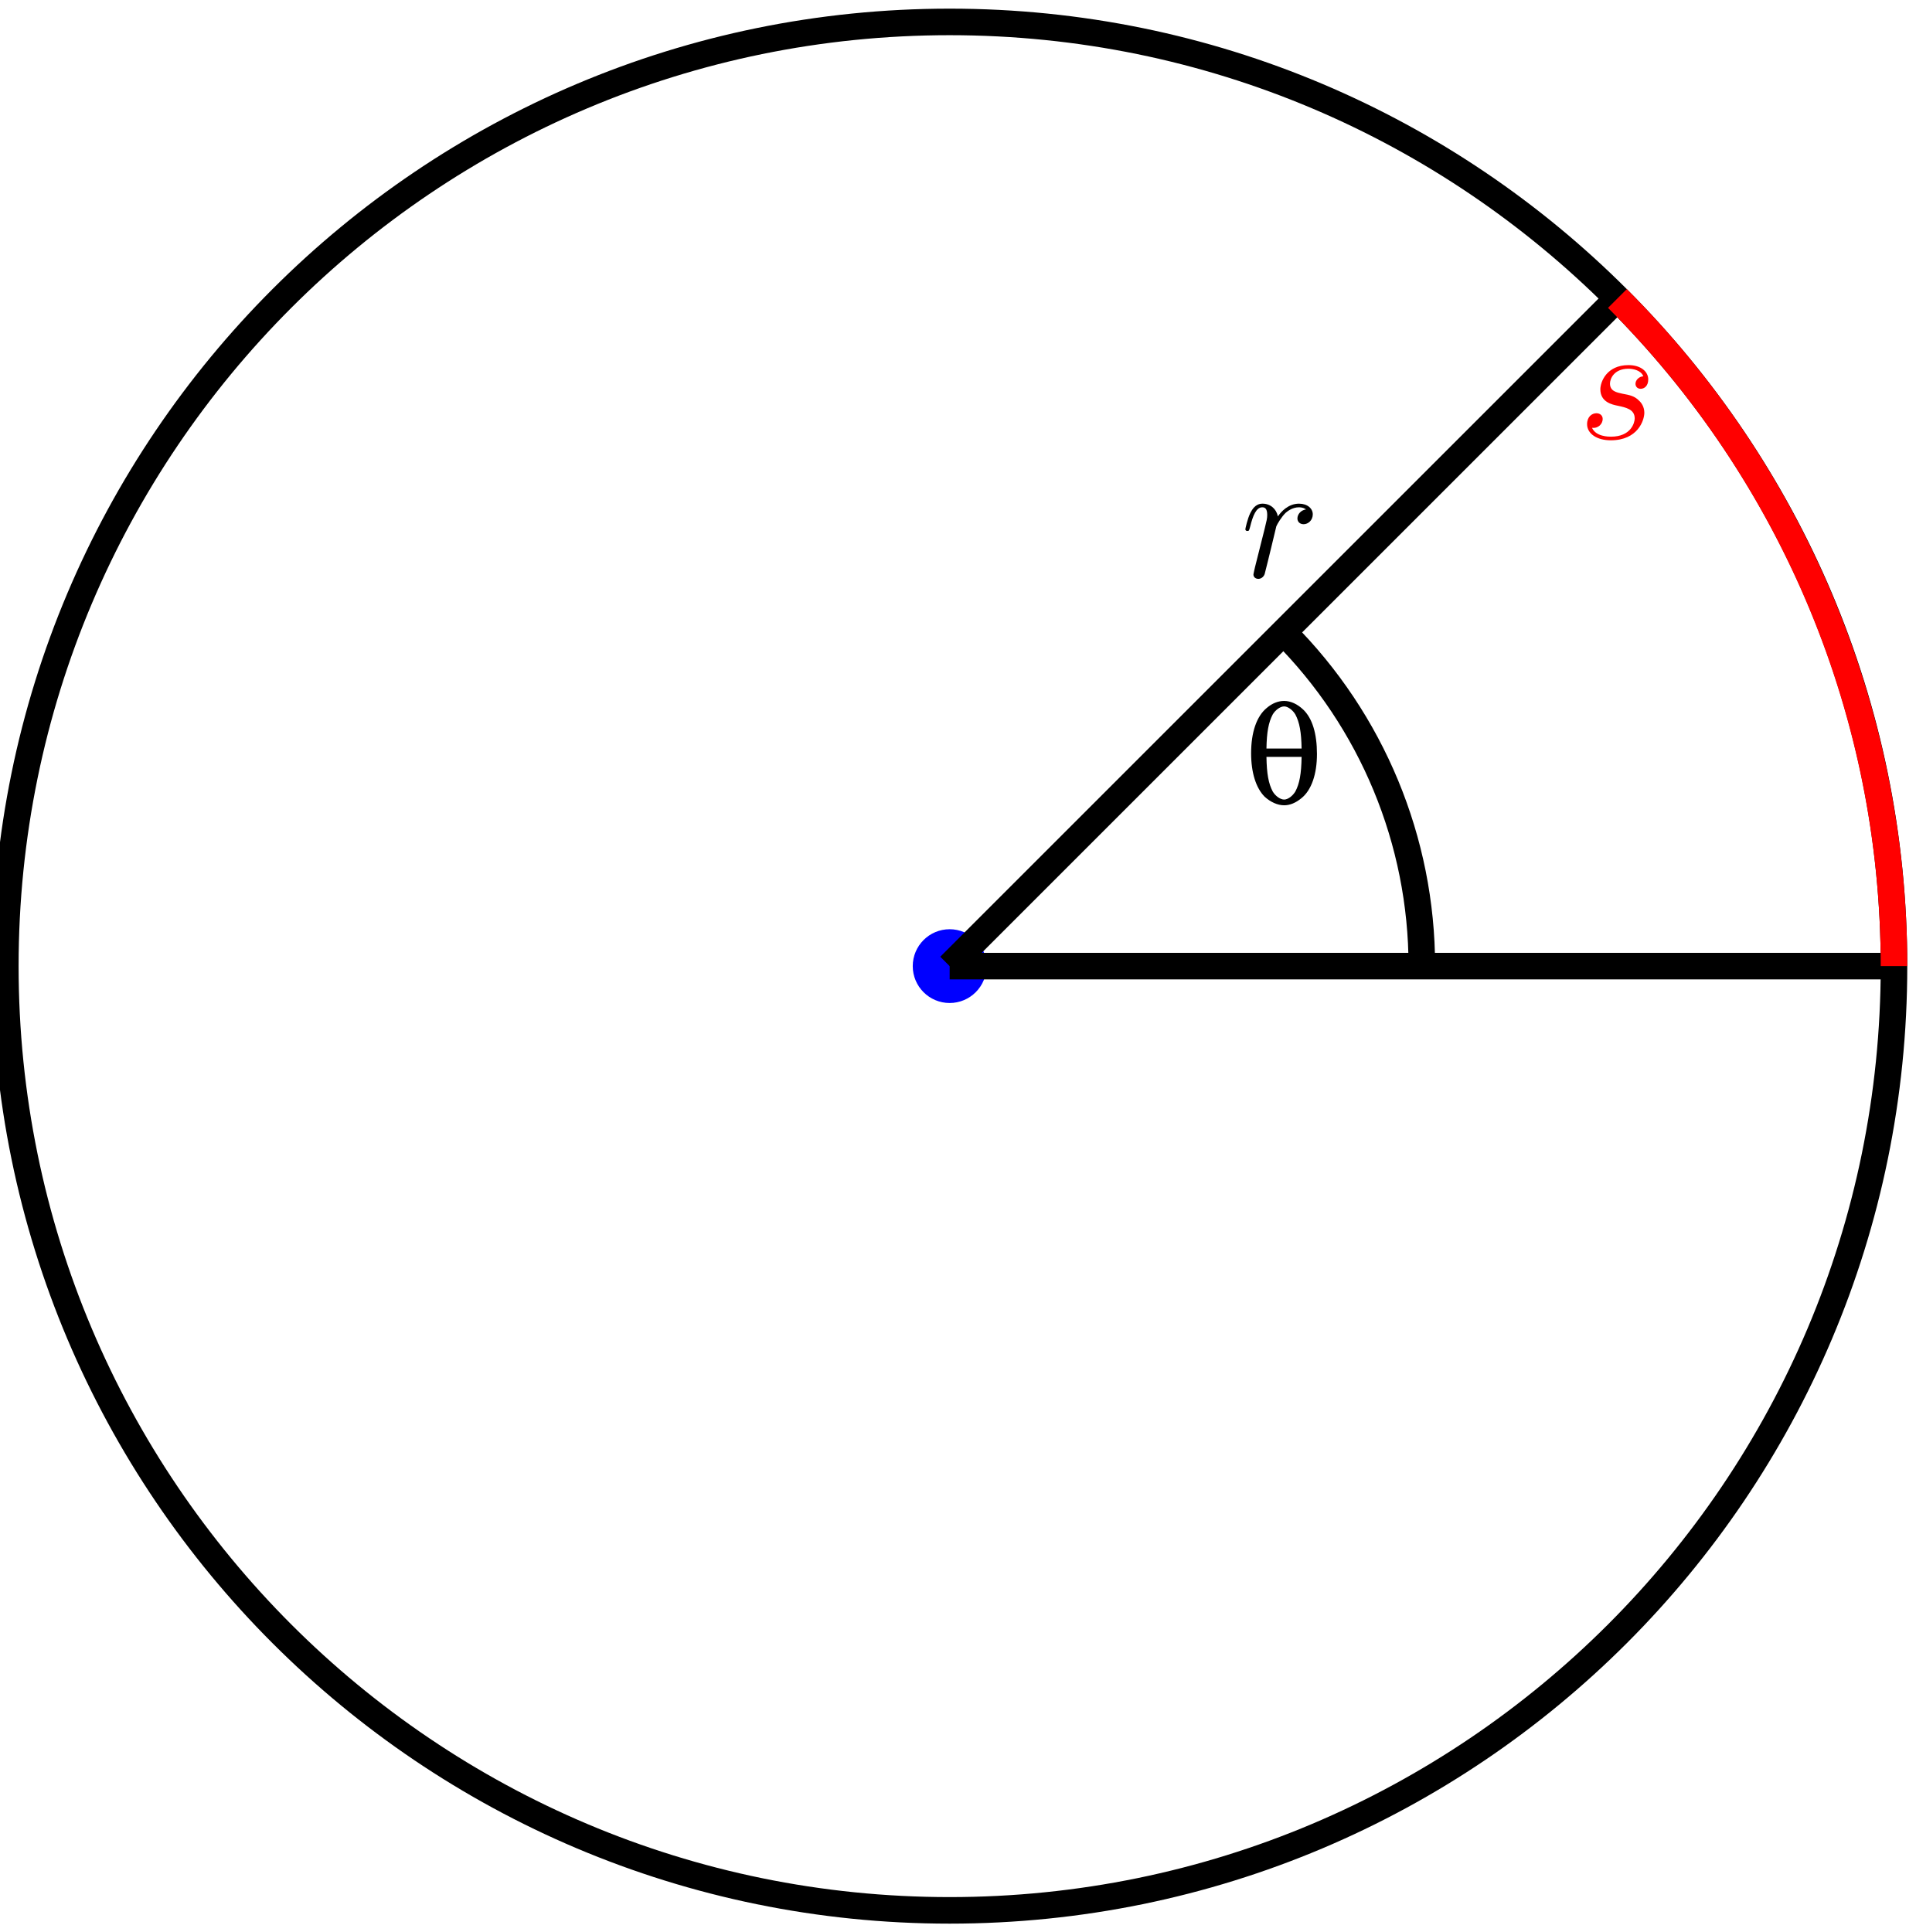
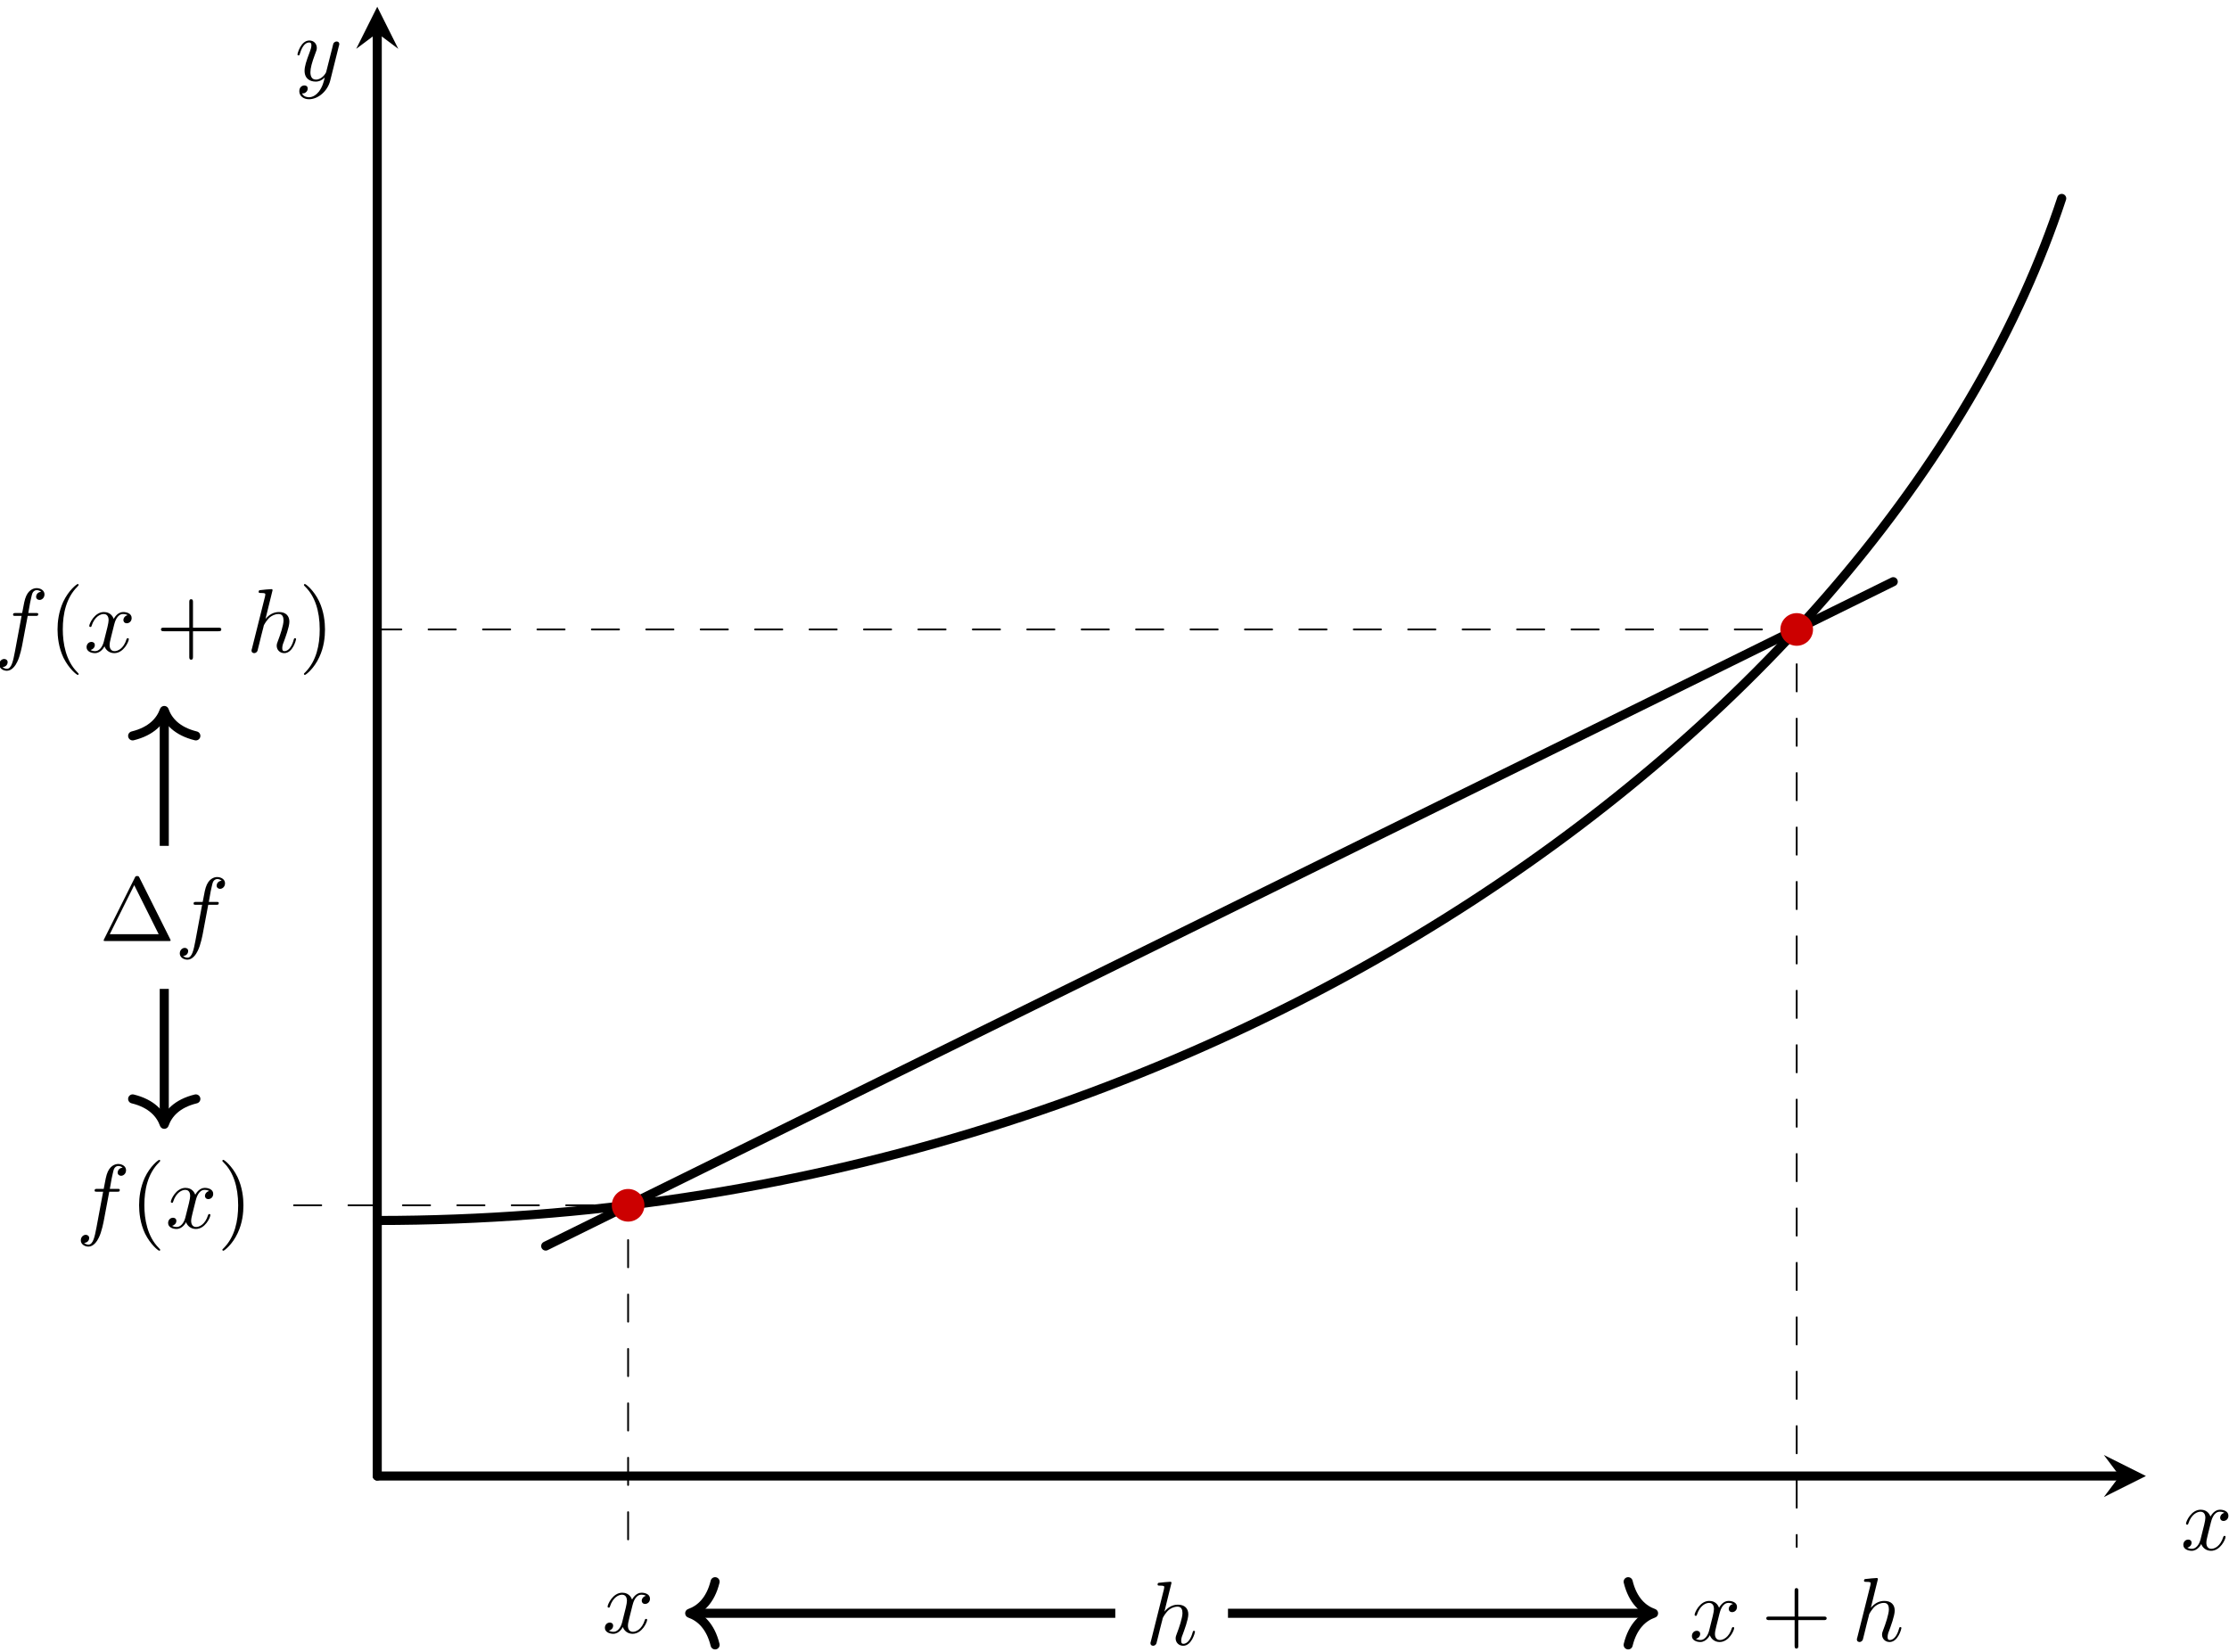
- <svg xmlns="http://www.w3.org/2000/svg" xmlns:xlink="http://www.w3.org/1999/xlink" width="115.008" height="116.002" viewBox="0 0 115.008 116.002">
+ <svg xmlns="http://www.w3.org/2000/svg" xmlns:xlink="http://www.w3.org/1999/xlink" width="244.836" height="181.468" viewBox="0 0 244.836 181.468">
  <defs>
    <g>
      <g id="glyph-0-0">
-         <path d="M 4.344 -3.766 C 4.344 -4.109 4.031 -4.406 3.516 -4.406 C 2.875 -4.406 2.438 -3.922 2.25 -3.641 C 2.156 -4.094 1.797 -4.406 1.328 -4.406 C 0.875 -4.406 0.688 -4.016 0.594 -3.844 C 0.422 -3.5 0.297 -2.906 0.297 -2.875 C 0.297 -2.766 0.406 -2.766 0.406 -2.766 C 0.516 -2.766 0.516 -2.781 0.578 -3 C 0.75 -3.703 0.953 -4.188 1.312 -4.188 C 1.469 -4.188 1.609 -4.109 1.609 -3.734 C 1.609 -3.516 1.578 -3.406 1.453 -2.891 L 0.875 -0.594 C 0.844 -0.438 0.781 -0.203 0.781 -0.156 C 0.781 0.016 0.922 0.109 1.078 0.109 C 1.203 0.109 1.375 0.031 1.453 -0.172 C 1.469 -0.203 1.797 -1.562 1.844 -1.75 L 2.156 -3.047 C 2.203 -3.172 2.484 -3.641 2.719 -3.859 C 2.797 -3.922 3.094 -4.188 3.516 -4.188 C 3.781 -4.188 3.938 -4.062 3.938 -4.062 C 3.641 -4.016 3.422 -3.781 3.422 -3.516 C 3.422 -3.359 3.531 -3.172 3.797 -3.172 C 4.062 -3.172 4.344 -3.406 4.344 -3.766 Z M 4.344 -3.766 " />
+         <path d="M 4.938 -1.422 C 4.938 -1.531 4.859 -1.531 4.828 -1.531 C 4.734 -1.531 4.719 -1.484 4.688 -1.422 C 4.359 -0.344 3.688 -0.109 3.375 -0.109 C 2.984 -0.109 2.828 -0.422 2.828 -0.766 C 2.828 -0.984 2.875 -1.203 2.984 -1.641 L 3.328 -3.016 C 3.391 -3.266 3.625 -4.188 4.312 -4.188 C 4.359 -4.188 4.609 -4.188 4.812 -4.062 C 4.531 -4 4.344 -3.766 4.344 -3.516 C 4.344 -3.359 4.453 -3.172 4.719 -3.172 C 4.938 -3.172 5.25 -3.344 5.25 -3.75 C 5.25 -4.266 4.672 -4.406 4.328 -4.406 C 3.75 -4.406 3.406 -3.875 3.281 -3.656 C 3.031 -4.312 2.5 -4.406 2.203 -4.406 C 1.172 -4.406 0.594 -3.125 0.594 -2.875 C 0.594 -2.766 0.719 -2.766 0.719 -2.766 C 0.797 -2.766 0.828 -2.797 0.844 -2.875 C 1.188 -3.938 1.844 -4.188 2.188 -4.188 C 2.375 -4.188 2.719 -4.094 2.719 -3.516 C 2.719 -3.203 2.547 -2.547 2.188 -1.141 C 2.031 -0.531 1.672 -0.109 1.234 -0.109 C 1.172 -0.109 0.953 -0.109 0.734 -0.234 C 0.984 -0.297 1.203 -0.5 1.203 -0.781 C 1.203 -1.047 0.984 -1.125 0.844 -1.125 C 0.531 -1.125 0.297 -0.875 0.297 -0.547 C 0.297 -0.094 0.781 0.109 1.219 0.109 C 1.891 0.109 2.25 -0.594 2.266 -0.641 C 2.391 -0.281 2.75 0.109 3.344 0.109 C 4.375 0.109 4.938 -1.172 4.938 -1.422 Z M 4.938 -1.422 " />
      </g>
      <g id="glyph-0-1">
-         <path d="M 3.953 -1.547 C 3.953 -1.906 3.766 -2.156 3.641 -2.266 C 3.375 -2.547 3.078 -2.609 2.641 -2.688 C 2.281 -2.766 1.891 -2.844 1.891 -3.297 C 1.891 -3.578 2.125 -4.188 3 -4.188 C 3.25 -4.188 3.75 -4.109 3.891 -3.734 C 3.625 -3.719 3.422 -3.5 3.422 -3.281 C 3.422 -3.141 3.516 -2.984 3.734 -2.984 C 3.953 -2.984 4.188 -3.156 4.188 -3.547 C 4.188 -4 3.766 -4.406 3 -4.406 C 1.688 -4.406 1.312 -3.391 1.312 -2.953 C 1.312 -2.172 2.047 -2.031 2.344 -1.969 C 2.859 -1.859 3.375 -1.75 3.375 -1.203 C 3.375 -0.953 3.156 -0.109 1.953 -0.109 C 1.812 -0.109 1.047 -0.109 0.812 -0.641 C 1.203 -0.594 1.453 -0.891 1.453 -1.172 C 1.453 -1.391 1.281 -1.516 1.078 -1.516 C 0.812 -1.516 0.516 -1.312 0.516 -0.859 C 0.516 -0.297 1.094 0.109 1.938 0.109 C 3.562 0.109 3.953 -1.094 3.953 -1.547 Z M 3.953 -1.547 " />
+         <path d="M 5.438 -1.422 C 5.438 -1.531 5.359 -1.531 5.328 -1.531 C 5.219 -1.531 5.219 -1.5 5.172 -1.344 C 5.031 -0.812 4.703 -0.109 4.156 -0.109 C 3.984 -0.109 3.922 -0.203 3.922 -0.438 C 3.922 -0.688 4 -0.922 4.094 -1.141 C 4.25 -1.578 4.703 -2.766 4.703 -3.344 C 4.703 -3.984 4.312 -4.406 3.562 -4.406 C 2.938 -4.406 2.453 -4.094 2.078 -3.641 L 2.859 -6.812 C 2.859 -6.812 2.859 -6.922 2.734 -6.922 C 2.5 -6.922 1.781 -6.844 1.516 -6.812 C 1.438 -6.812 1.328 -6.797 1.328 -6.625 C 1.328 -6.5 1.422 -6.5 1.562 -6.5 C 2.047 -6.5 2.062 -6.438 2.062 -6.328 L 2.031 -6.125 L 0.594 -0.391 C 0.547 -0.25 0.547 -0.234 0.547 -0.172 C 0.547 0.062 0.75 0.109 0.844 0.109 C 1 0.109 1.156 -0.016 1.203 -0.156 L 1.391 -0.906 L 1.609 -1.797 C 1.672 -2.031 1.734 -2.25 1.781 -2.469 C 1.797 -2.531 1.891 -2.859 1.891 -2.922 C 1.922 -3.016 2.234 -3.562 2.578 -3.844 C 2.797 -4 3.094 -4.188 3.531 -4.188 C 3.953 -4.188 4.062 -3.844 4.062 -3.484 C 4.062 -2.953 3.688 -1.859 3.453 -1.25 C 3.375 -1.031 3.312 -0.906 3.312 -0.703 C 3.312 -0.234 3.672 0.109 4.141 0.109 C 5.078 0.109 5.438 -1.344 5.438 -1.422 Z M 5.438 -1.422 " />
+       </g>
+       <g id="glyph-0-2">
+         <path d="M 5.5 -6.344 C 5.5 -6.797 5.047 -7.031 4.641 -7.031 C 4.297 -7.031 3.672 -6.844 3.375 -5.859 C 3.312 -5.656 3.281 -5.547 3.047 -4.297 L 2.359 -4.297 C 2.156 -4.297 2.047 -4.297 2.047 -4.109 C 2.047 -3.984 2.141 -3.984 2.328 -3.984 L 2.984 -3.984 L 2.25 -0.047 C 2.062 0.922 1.891 1.828 1.375 1.828 C 1.328 1.828 1.094 1.828 0.891 1.641 C 1.359 1.609 1.453 1.25 1.453 1.109 C 1.453 0.875 1.266 0.75 1.078 0.75 C 0.812 0.75 0.531 0.984 0.531 1.359 C 0.531 1.797 0.969 2.047 1.375 2.047 C 1.922 2.047 2.328 1.453 2.5 1.078 C 2.828 0.453 3.047 -0.75 3.062 -0.828 L 3.656 -3.984 L 4.516 -3.984 C 4.719 -3.984 4.812 -3.984 4.812 -4.188 C 4.812 -4.297 4.719 -4.297 4.547 -4.297 L 3.719 -4.297 C 3.828 -4.875 3.812 -4.859 3.922 -5.438 C 3.969 -5.641 4.109 -6.344 4.172 -6.469 C 4.25 -6.656 4.422 -6.812 4.641 -6.812 C 4.672 -6.812 4.938 -6.812 5.125 -6.625 C 4.688 -6.594 4.578 -6.234 4.578 -6.094 C 4.578 -5.859 4.766 -5.734 4.953 -5.734 C 5.219 -5.734 5.5 -5.969 5.5 -6.344 Z M 5.5 -6.344 " />
+       </g>
+       <g id="glyph-0-3">
+         <path d="M 4.844 -3.797 C 4.891 -3.938 4.891 -3.953 4.891 -4.031 C 4.891 -4.203 4.75 -4.297 4.594 -4.297 C 4.5 -4.297 4.344 -4.234 4.25 -4.094 C 4.234 -4.031 4.141 -3.734 4.109 -3.547 L 3.906 -2.75 L 3.453 -0.953 C 3.422 -0.812 2.984 -0.109 2.328 -0.109 C 1.828 -0.109 1.719 -0.547 1.719 -0.922 C 1.719 -1.375 1.891 -2 2.219 -2.875 C 2.375 -3.281 2.422 -3.391 2.422 -3.594 C 2.422 -4.031 2.109 -4.406 1.609 -4.406 C 0.656 -4.406 0.297 -2.953 0.297 -2.875 C 0.297 -2.766 0.406 -2.766 0.406 -2.766 C 0.516 -2.766 0.516 -2.797 0.562 -2.953 C 0.844 -3.891 1.234 -4.188 1.578 -4.188 C 1.656 -4.188 1.828 -4.188 1.828 -3.875 C 1.828 -3.625 1.719 -3.359 1.656 -3.172 C 1.25 -2.109 1.078 -1.547 1.078 -1.078 C 1.078 -0.188 1.703 0.109 2.297 0.109 C 2.688 0.109 3.016 -0.062 3.297 -0.344 C 3.172 0.172 3.047 0.672 2.656 1.203 C 2.391 1.531 2.016 1.828 1.562 1.828 C 1.422 1.828 0.969 1.797 0.797 1.406 C 0.953 1.406 1.094 1.406 1.219 1.281 C 1.328 1.203 1.422 1.062 1.422 0.875 C 1.422 0.562 1.156 0.531 1.062 0.531 C 0.828 0.531 0.5 0.688 0.5 1.172 C 0.5 1.672 0.938 2.047 1.562 2.047 C 2.578 2.047 3.609 1.141 3.891 0.016 Z M 4.844 -3.797 " />
      </g>
      <g id="glyph-1-0">
-         <path d="M 2.375 -6.156 C 2.016 -6.156 1.656 -6.016 1.328 -5.734 C 0.719 -5.234 0.391 -4.266 0.391 -3.016 C 0.391 -1.844 0.688 -0.922 1.203 -0.406 C 1.562 -0.078 1.984 0.109 2.375 0.109 C 2.719 0.109 3.062 -0.031 3.406 -0.312 C 4.016 -0.797 4.344 -1.766 4.344 -2.969 C 4.344 -4.203 4.062 -5.109 3.531 -5.625 C 3.172 -5.969 2.766 -6.156 2.375 -6.156 Z M 3.422 -2.797 C 3.406 -1.781 3.297 -1.188 3.047 -0.719 C 2.875 -0.438 2.594 -0.234 2.375 -0.234 C 2.141 -0.234 1.844 -0.453 1.688 -0.719 C 1.438 -1.188 1.328 -1.781 1.312 -2.797 Z M 1.312 -3.297 C 1.328 -4.281 1.438 -4.875 1.688 -5.344 C 1.844 -5.609 2.141 -5.828 2.375 -5.828 C 2.594 -5.828 2.891 -5.609 3.047 -5.344 C 3.297 -4.875 3.406 -4.281 3.422 -3.297 Z M 1.312 -3.297 " />
+         <path d="M 7.188 -2.5 C 7.188 -2.688 7 -2.688 6.859 -2.688 L 4.078 -2.688 L 4.078 -5.484 C 4.078 -5.625 4.078 -5.812 3.875 -5.812 C 3.672 -5.812 3.672 -5.625 3.672 -5.484 L 3.672 -2.688 L 0.891 -2.688 C 0.75 -2.688 0.562 -2.688 0.562 -2.5 C 0.562 -2.297 0.75 -2.297 0.891 -2.297 L 3.672 -2.297 L 3.672 0.5 C 3.672 0.641 3.672 0.828 3.875 0.828 C 4.078 0.828 4.078 0.641 4.078 0.5 L 4.078 -2.297 L 6.859 -2.297 C 7 -2.297 7.188 -2.297 7.188 -2.5 Z M 7.188 -2.5 " />
+       </g>
+       <g id="glyph-1-1">
+         <path d="M 3.297 2.391 C 3.297 2.359 3.297 2.344 3.125 2.172 C 1.891 0.922 1.562 -0.969 1.562 -2.5 C 1.562 -4.234 1.938 -5.969 3.172 -7.203 C 3.297 -7.328 3.297 -7.344 3.297 -7.375 C 3.297 -7.453 3.266 -7.484 3.203 -7.484 C 3.094 -7.484 2.203 -6.797 1.609 -5.531 C 1.109 -4.438 0.984 -3.328 0.984 -2.5 C 0.984 -1.719 1.094 -0.516 1.641 0.625 C 2.25 1.844 3.094 2.5 3.203 2.5 C 3.266 2.5 3.297 2.469 3.297 2.391 Z M 3.297 2.391 " />
+       </g>
+       <g id="glyph-1-2">
+         <path d="M 2.875 -2.5 C 2.875 -3.266 2.766 -4.469 2.219 -5.609 C 1.625 -6.828 0.766 -7.484 0.672 -7.484 C 0.609 -7.484 0.562 -7.438 0.562 -7.375 C 0.562 -7.344 0.562 -7.328 0.75 -7.141 C 1.734 -6.156 2.297 -4.578 2.297 -2.5 C 2.297 -0.781 1.938 0.969 0.703 2.219 C 0.562 2.344 0.562 2.359 0.562 2.391 C 0.562 2.453 0.609 2.5 0.672 2.5 C 0.766 2.5 1.672 1.812 2.25 0.547 C 2.766 -0.547 2.875 -1.656 2.875 -2.5 Z M 2.875 -2.5 " />
+       </g>
+       <g id="glyph-1-3">
+         <path d="M 7.828 -0.078 C 7.828 -0.078 7.828 -0.109 7.781 -0.203 L 4.406 -6.953 C 4.344 -7.094 4.312 -7.141 4.141 -7.141 C 3.984 -7.141 3.953 -7.094 3.891 -6.953 L 0.516 -0.203 C 0.469 -0.109 0.469 -0.078 0.469 -0.078 C 0.469 0 0.531 0 0.688 0 L 7.609 0 C 7.766 0 7.828 0 7.828 -0.078 Z M 6.516 -0.75 L 1.141 -0.75 L 3.828 -6.141 Z M 6.516 -0.75 " />
      </g>
    </g>
    <clipPath id="clip-0">
-       <path clip-rule="nonzero" d="M 0 0 L 114.512 0 L 114.512 115.504 L 0 115.504 Z M 0 0 " />
+       <path clip-rule="nonzero" d="M 194 174 L 201 174 L 201 181.203 L 194 181.203 Z M 194 174 " />
    </clipPath>
    <clipPath id="clip-1">
-       <path clip-rule="nonzero" d="M 34 0 L 114.512 0 L 114.512 81 L 34 81 Z M 34 0 " />
+       <path clip-rule="nonzero" d="M 75 173 L 80 173 L 80 181.203 L 75 181.203 Z M 75 173 " />
    </clipPath>
    <clipPath id="clip-2">
-       <path clip-rule="nonzero" d="M 56 57 L 114.512 57 L 114.512 59 L 56 59 Z M 56 57 " />
+       <path clip-rule="nonzero" d="M 178 173 L 183 173 L 183 181.203 L 178 181.203 Z M 178 173 " />
    </clipPath>
    <clipPath id="clip-3">
-       <path clip-rule="nonzero" d="M 74 0 L 114.512 0 L 114.512 81 L 74 81 Z M 74 0 " />
+       <path clip-rule="nonzero" d="M 122 170 L 135 170 L 135 181.203 L 122 181.203 Z M 122 170 " />
+     </clipPath>
+     <clipPath id="clip-4">
+       <path clip-rule="nonzero" d="M 239 165 L 244.754 165 L 244.754 171 L 239 171 Z M 239 165 " />
    </clipPath>
  </defs>
-   <path fill-rule="nonzero" fill="rgb(0%, 0%, 100%)" fill-opacity="1" stroke-width="1.594" stroke-linecap="butt" stroke-linejoin="miter" stroke="rgb(0%, 0%, 100%)" stroke-opacity="1" stroke-miterlimit="10" d="M 1.418 0.001 C 1.418 0.782 0.781 1.419 -0 1.419 C -0.782 1.419 -1.418 0.782 -1.418 0.001 C -1.418 -0.784 -0.782 -1.417 -0 -1.417 C 0.781 -1.417 1.418 -0.784 1.418 0.001 Z M 1.418 0.001 " transform="matrix(1, 0, 0, -1, 57.012, 58.009)" />
-   <g clip-path="url(#clip-0)">
-     <path fill="none" stroke-width="1.594" stroke-linecap="butt" stroke-linejoin="miter" stroke="rgb(0%, 0%, 0%)" stroke-opacity="1" stroke-miterlimit="10" d="M 56.695 0.001 C 56.695 31.31 31.312 56.693 -0 56.693 C -31.313 56.693 -56.692 31.31 -56.692 0.001 C -56.692 -31.311 -31.313 -56.694 -0 -56.694 C 31.312 -56.694 56.695 -31.311 56.695 0.001 Z M 56.695 0.001 " transform="matrix(1, 0, 0, -1, 57.012, 58.009)" />
-   </g>
-   <g clip-path="url(#clip-1)">
-     <path fill="none" stroke-width="1.594" stroke-linecap="butt" stroke-linejoin="miter" stroke="rgb(0%, 0%, 0%)" stroke-opacity="1" stroke-miterlimit="10" d="M -0 0.001 L 40.082 40.083 " transform="matrix(1, 0, 0, -1, 57.012, 58.009)" />
+   <path fill="none" stroke-width="0.996" stroke-linecap="round" stroke-linejoin="round" stroke="rgb(0%, 0%, 0%)" stroke-opacity="1" stroke-miterlimit="10" d="M -0.001 -0.001 L 191.386 -0.001 " transform="matrix(1, 0, 0, -1, 41.438, 162.14)" />
+   <path fill-rule="nonzero" fill="rgb(0%, 0%, 0%)" fill-opacity="1" d="M 235.711 162.141 L 231.09 159.828 L 232.824 162.141 L 231.09 164.453 " />
+   <path fill="none" stroke-width="0.996" stroke-linecap="round" stroke-linejoin="round" stroke="rgb(0%, 0%, 0%)" stroke-opacity="1" stroke-miterlimit="10" d="M -0.001 -0.001 L -0.001 158.507 " transform="matrix(1, 0, 0, -1, 41.438, 162.14)" />
+   <path fill-rule="nonzero" fill="rgb(0%, 0%, 0%)" fill-opacity="1" d="M 41.438 0.742 L 39.125 5.367 L 41.438 3.633 L 43.75 5.367 " />
+   <path fill="none" stroke-width="0.996" stroke-linecap="round" stroke-linejoin="round" stroke="rgb(0%, 0%, 0%)" stroke-opacity="1" stroke-miterlimit="10" d="M -0.001 28.07 C 92.511 28.07 166.519 84.206 185.023 140.343 " transform="matrix(1, 0, 0, -1, 41.438, 162.14)" />
+   <path fill="none" stroke-width="0.996" stroke-linecap="round" stroke-linejoin="round" stroke="rgb(0%, 0%, 0%)" stroke-opacity="1" stroke-miterlimit="10" d="M 18.503 25.261 C 18.503 25.261 166.519 98.242 166.519 98.242 " transform="matrix(1, 0, 0, -1, 41.438, 162.14)" />
+   <path fill-rule="nonzero" fill="rgb(79.999%, 0%, 0%)" fill-opacity="1" d="M 70.785 132.402 C 70.785 131.414 69.984 130.609 68.992 130.609 C 68.004 130.609 67.199 131.414 67.199 132.402 C 67.199 133.395 68.004 134.195 68.992 134.195 C 69.984 134.195 70.785 133.395 70.785 132.402 Z M 199.145 69.145 C 199.145 68.156 198.344 67.352 197.352 67.352 C 196.363 67.352 195.559 68.156 195.559 69.145 C 195.559 70.137 196.363 70.938 197.352 70.938 C 198.344 70.938 199.145 70.137 199.145 69.145 Z M 199.145 69.145 " />
+   <g fill="rgb(0%, 0%, 0%)" fill-opacity="1">
+     <use xlink:href="#glyph-0-0" x="66.145" y="179.365" />
  </g>
  <g fill="rgb(0%, 0%, 0%)" fill-opacity="1">
-     <use xlink:href="#glyph-0-0" x="74.469" y="34.647" />
+     <use xlink:href="#glyph-0-0" x="185.544" y="180.266" />
+   </g>
+   <g clip-path="url(#clip-0)">
+     <g fill="rgb(0%, 0%, 0%)" fill-opacity="1">
+       <use xlink:href="#glyph-1-0" x="193.452" y="180.266" />
+     </g>
+   </g>
+   <g fill="rgb(0%, 0%, 0%)" fill-opacity="1">
+     <use xlink:href="#glyph-0-1" x="203.415" y="180.266" />
+   </g>
+   <path fill="none" stroke-width="0.199" stroke-linecap="round" stroke-linejoin="round" stroke="rgb(0%, 0%, 0%)" stroke-opacity="1" stroke-dasharray="2.989 2.989" stroke-miterlimit="10" d="M 27.554 25.917 L 27.554 -9.516 " transform="matrix(1, 0, 0, -1, 41.438, 162.14)" />
+   <path fill="none" stroke-width="0.199" stroke-linecap="round" stroke-linejoin="round" stroke="rgb(0%, 0%, 0%)" stroke-opacity="1" stroke-dasharray="2.989 2.989" stroke-miterlimit="10" d="M 155.914 89.175 L 155.914 -7.786 " transform="matrix(1, 0, 0, -1, 41.438, 162.14)" />
+   <g fill="rgb(0%, 0%, 0%)" fill-opacity="1">
+     <use xlink:href="#glyph-0-2" x="8.345" y="134.894" />
+   </g>
+   <g fill="rgb(0%, 0%, 0%)" fill-opacity="1">
+     <use xlink:href="#glyph-1-1" x="14.295" y="134.894" />
+   </g>
+   <g fill="rgb(0%, 0%, 0%)" fill-opacity="1">
+     <use xlink:href="#glyph-0-0" x="18.169" y="134.894" />
+   </g>
+   <g fill="rgb(0%, 0%, 0%)" fill-opacity="1">
+     <use xlink:href="#glyph-1-2" x="23.863" y="134.894" />
+   </g>
+   <g fill="rgb(0%, 0%, 0%)" fill-opacity="1">
+     <use xlink:href="#glyph-0-2" x="-0.613" y="71.638" />
+   </g>
+   <g fill="rgb(0%, 0%, 0%)" fill-opacity="1">
+     <use xlink:href="#glyph-1-1" x="5.336" y="71.638" />
+   </g>
+   <g fill="rgb(0%, 0%, 0%)" fill-opacity="1">
+     <use xlink:href="#glyph-0-0" x="9.211" y="71.638" />
+   </g>
+   <g fill="rgb(0%, 0%, 0%)" fill-opacity="1">
+     <use xlink:href="#glyph-1-0" x="17.119" y="71.638" />
+   </g>
+   <g fill="rgb(0%, 0%, 0%)" fill-opacity="1">
+     <use xlink:href="#glyph-0-1" x="27.082" y="71.638" />
+   </g>
+   <g fill="rgb(0%, 0%, 0%)" fill-opacity="1">
+     <use xlink:href="#glyph-1-2" x="32.822" y="71.638" />
+   </g>
+   <path fill="none" stroke-width="0.199" stroke-linecap="round" stroke-linejoin="round" stroke="rgb(0%, 0%, 0%)" stroke-opacity="1" stroke-dasharray="2.989 2.989" stroke-miterlimit="10" d="M 23.738 29.738 L -10.282 29.738 " transform="matrix(1, 0, 0, -1, 41.438, 162.14)" />
+   <path fill="none" stroke-width="0.199" stroke-linecap="round" stroke-linejoin="round" stroke="rgb(0%, 0%, 0%)" stroke-opacity="1" stroke-dasharray="2.989 2.989" stroke-miterlimit="10" d="M 152.097 92.995 L -1.321 92.995 " transform="matrix(1, 0, 0, -1, 41.438, 162.14)" />
+   <path fill="none" stroke-width="0.996" stroke-linecap="round" stroke-linejoin="round" stroke="rgb(0%, 0%, 0%)" stroke-opacity="1" stroke-miterlimit="10" d="M 34.82 -15.079 L 139.691 -15.079 " transform="matrix(1, 0, 0, -1, 41.438, 162.14)" />
+   <g clip-path="url(#clip-1)">
+     <path fill="none" stroke-width="0.996" stroke-linecap="round" stroke-linejoin="round" stroke="rgb(0%, 0%, 0%)" stroke-opacity="1" stroke-miterlimit="10" d="M -2.789 3.471 C -2.281 1.389 -1.144 0.405 0 -0.001 C -1.144 -0.404 -2.281 -1.388 -2.789 -3.47 " transform="matrix(-1, 0, 0, 1, 75.75822, 177.22)" />
  </g>
  <g clip-path="url(#clip-2)">
-     <path fill="none" stroke-width="1.594" stroke-linecap="butt" stroke-linejoin="miter" stroke="rgb(0%, 0%, 0%)" stroke-opacity="1" stroke-miterlimit="10" d="M -0 0.001 L 56.695 0.001 " transform="matrix(1, 0, 0, -1, 57.012, 58.009)" />
-   </g>
-   <path fill="none" stroke-width="1.594" stroke-linecap="butt" stroke-linejoin="miter" stroke="rgb(0%, 0%, 0%)" stroke-opacity="1" stroke-miterlimit="10" d="M 28.347 0.001 C 28.347 7.517 25.359 14.728 20.043 20.044 " transform="matrix(1, 0, 0, -1, 57.012, 58.009)" />
-   <g fill="rgb(0%, 0%, 0%)" fill-opacity="1">
-     <use xlink:href="#glyph-1-0" x="74.72" y="48.242" />
+     <path fill="none" stroke-width="0.996" stroke-linecap="round" stroke-linejoin="round" stroke="rgb(0%, 0%, 0%)" stroke-opacity="1" stroke-miterlimit="10" d="M -2.789 3.47 C -2.281 1.388 -1.144 0.404 0.001 0.001 C -1.144 -0.405 -2.281 -1.389 -2.789 -3.471 " transform="matrix(1, 0, 0, -1, 181.6284, 177.22)" />
  </g>
  <g clip-path="url(#clip-3)">
-     <path fill="none" stroke-width="1.594" stroke-linecap="butt" stroke-linejoin="miter" stroke="rgb(100%, 0%, 0%)" stroke-opacity="1" stroke-miterlimit="10" d="M 56.695 0.001 C 56.695 15.032 50.718 29.458 40.09 40.087 " transform="matrix(1, 0, 0, -1, 57.012, 58.009)" />
+     <path fill-rule="nonzero" fill="rgb(100%, 100%, 100%)" fill-opacity="1" d="M 122.504 184 L 134.883 184 L 134.883 170.441 L 122.504 170.441 Z M 122.504 184 " />
  </g>
-   <g fill="rgb(100%, 0%, 0%)" fill-opacity="1">
-     <use xlink:href="#glyph-0-1" x="94.765" y="26.328" />
+   <g fill="rgb(0%, 0%, 0%)" fill-opacity="1">
+     <use xlink:href="#glyph-0-1" x="125.822" y="180.679" />
+   </g>
+   <path fill="none" stroke-width="0.996" stroke-linecap="round" stroke-linejoin="round" stroke="rgb(0%, 0%, 0%)" stroke-opacity="1" stroke-miterlimit="10" d="M -23.395 39.136 L -23.395 83.597 " transform="matrix(1, 0, 0, -1, 41.438, 162.14)" />
+   <path fill="none" stroke-width="0.996" stroke-linecap="round" stroke-linejoin="round" stroke="rgb(0%, 0%, 0%)" stroke-opacity="1" stroke-miterlimit="10" d="M -2.788 3.47 C -2.281 1.388 -1.144 0.404 0.001 0.002 C -1.144 -0.405 -2.281 -1.389 -2.788 -3.471 " transform="matrix(0, 1, 1, 0, 18.0414, 123.5032)" />
+   <path fill="none" stroke-width="0.996" stroke-linecap="round" stroke-linejoin="round" stroke="rgb(0%, 0%, 0%)" stroke-opacity="1" stroke-miterlimit="10" d="M -2.79 3.471 C -2.279 1.389 -1.146 0.405 -0.001 -0.002 C -1.146 -0.404 -2.279 -1.388 -2.79 -3.47 " transform="matrix(0, -1, -1, 0, 18.0414, 78.04561)" />
+   <path fill-rule="nonzero" fill="rgb(100%, 100%, 100%)" fill-opacity="1" d="M 7.594 108.629 L 28.488 108.629 L 28.488 92.918 L 7.594 92.918 Z M 7.594 108.629 " />
+   <g fill="rgb(0%, 0%, 0%)" fill-opacity="1">
+     <use xlink:href="#glyph-1-3" x="10.915" y="103.374" />
+   </g>
+   <g fill="rgb(0%, 0%, 0%)" fill-opacity="1">
+     <use xlink:href="#glyph-0-2" x="19.217" y="103.374" />
+   </g>
+   <g clip-path="url(#clip-4)">
+     <g fill="rgb(0%, 0%, 0%)" fill-opacity="1">
+       <use xlink:href="#glyph-0-0" x="239.521" y="170.248" />
+     </g>
+   </g>
+   <g fill="rgb(0%, 0%, 0%)" fill-opacity="1">
+     <use xlink:href="#glyph-0-3" x="32.377" y="8.854" />
  </g>
</svg>
